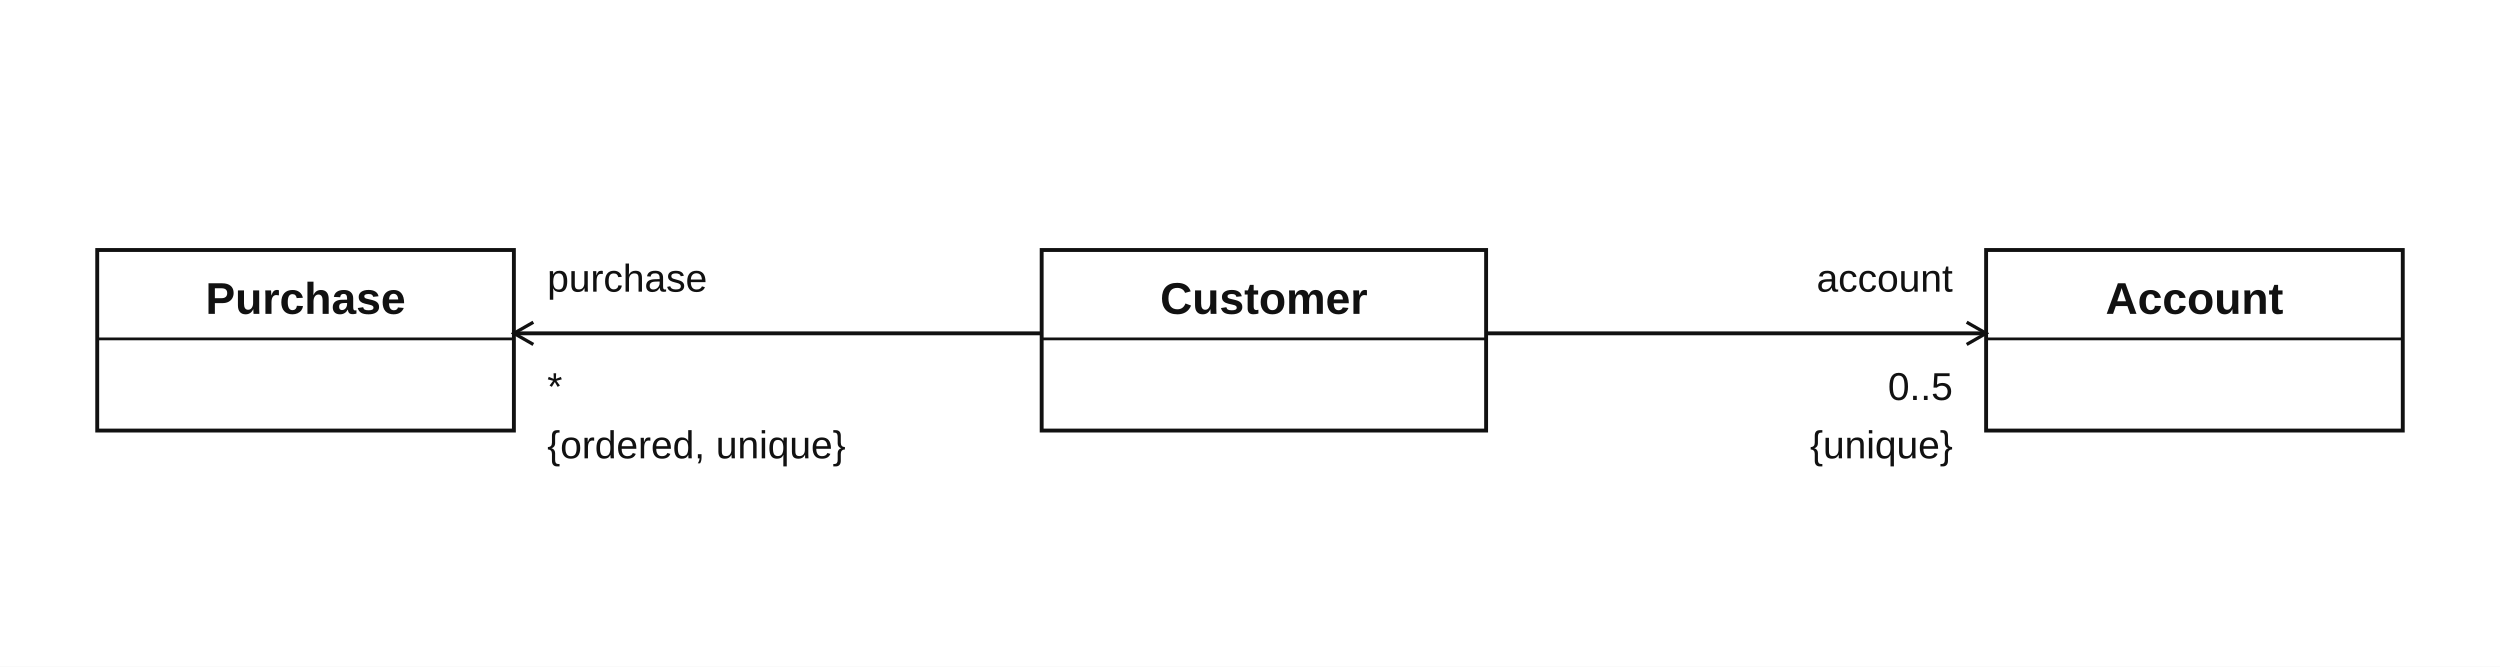
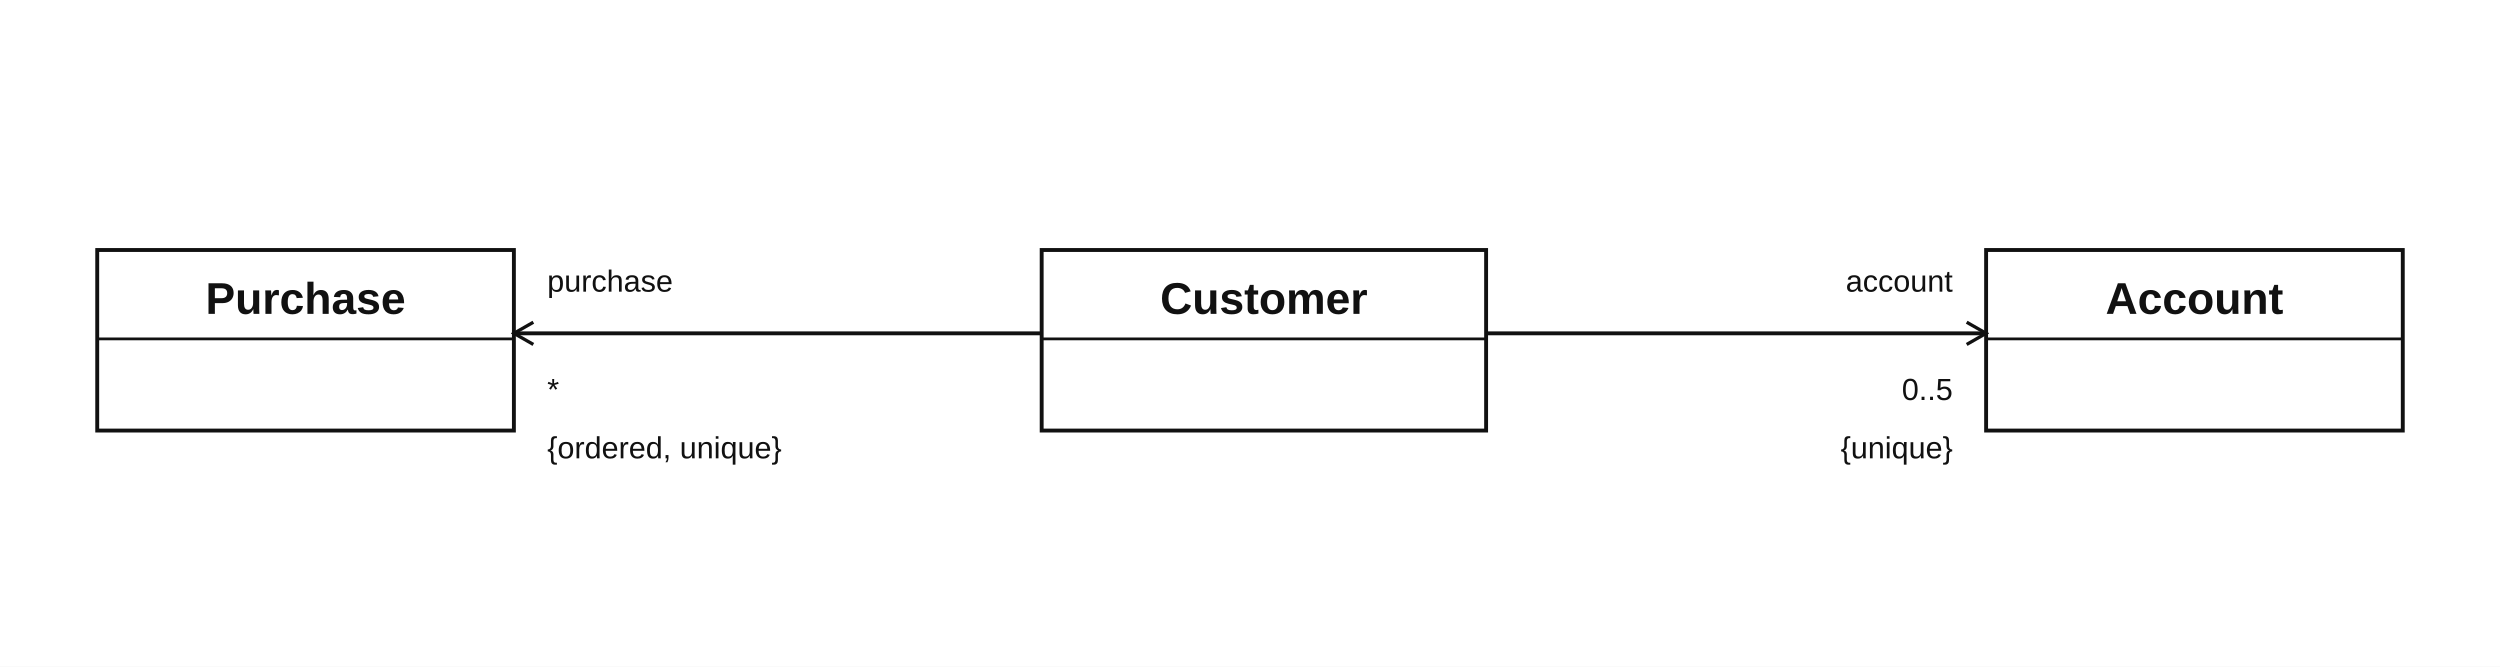
<svg xmlns="http://www.w3.org/2000/svg" width="900" height="240" viewBox="0 0 900 240" role="img" aria-labelledby="diagram-title diagram-description" data-figure="7.12">
  <defs>
    <marker id="generalization" markerWidth="15" markerHeight="16" refX="13" refY="8" orient="auto" markerUnits="userSpaceOnUse">
      <path d="M 1 1 L 13 8 L 1 15 Z" fill="#ffffff" stroke="#111111" stroke-width="1.4" />
    </marker>
    <marker id="navigation" markerWidth="9" markerHeight="10" refX="8" refY="5" orient="auto" markerUnits="userSpaceOnUse">
      <path d="M 1 1 L 8 5 L 1 9" fill="none" stroke="context-stroke" stroke-width="1.2" />
    </marker>
    <marker id="navigation-start" markerWidth="9" markerHeight="10" refX="8" refY="5" orient="auto-start-reverse" markerUnits="userSpaceOnUse">
      <path d="M 1 1 L 8 5 L 1 9" fill="none" stroke="context-stroke" stroke-width="1.2" />
    </marker>
    <style>.background, .class-box, .package-box, .note-box { fill: #ffffff; }
  .class-box, .package-box, .note-box, .association, .generalization-line,
  .class-divider, .example-association, .dependency-line, .note-link { stroke: #111111; stroke-width: 1.4; }
  .association, .generalization-line, .class-divider, .example-association,
  .dependency-line, .note-link { fill: none; }
  .class-divider { stroke-width: 1; }
  text { fill: #111111; font-family: Arial, Helvetica, sans-serif; font-size: 16px; }
  .class-name { font-weight: 700; }
  .abstract { font-style: italic; }
-   .attribute, .operation, .association-label, .example-label { font-size: 14px; }
+   .attribute, .operation { font-size: 14px; }
+   .association-end, .association-label, .example-association-group .example-label { font-size: 11px; }
  .end-dot, .composition { fill: #111111; }
  .dependency-line, .note-link { stroke-dasharray: 7 5; }
  .template-signature { stroke-dasharray: 4 3; }
  a { cursor: pointer; }
  a:hover .class-box, a:hover .note-box { fill: #eef3fb; stroke: #1e3a8a; }
  a:focus-visible { outline: none; }
  a:focus-visible .class-box, a:focus-visible .note-box { stroke: #7c3aed; stroke-width: 3; }
  .association, .example-association, .dependency-line { pointer-events: stroke; }
  .association-hitbox { fill: none; stroke: transparent; stroke-width: 12; pointer-events: stroke; }
  .association-group:hover .association, .example-association-group:hover .example-association,
  .dependency-group:hover .dependency-line { stroke: #1e3a8a; stroke-width: 2.2; }
  .association-group:hover text, .example-association-group:hover text,
  .dependency-group:hover text { fill: #1e3a8a; }
  .association-group:hover .end-dot, .association-group:hover .composition,
  .example-association-group:hover .end-dot { fill: #1e3a8a; }
  .association-end { cursor: help; }</style>
  </defs>
  <rect class="background" width="900" height="240" />
  <g class="class-node" data-classifier="Purchase">
    <rect class="class-box" x="35" y="90" width="150" height="65" />
    <line class="class-divider" x1="35" y1="122" x2="185" y2="122" />
    <text class="class-name" x="110.0" y="113" text-anchor="middle">Purchase</text>
  </g>
  <g class="class-node" data-classifier="Customer">
    <rect class="class-box" x="375" y="90" width="160" height="65" />
    <line class="class-divider" x1="375" y1="122" x2="535" y2="122" />
    <text class="class-name" x="455.0" y="113" text-anchor="middle">Customer</text>
  </g>
  <g class="class-node" data-classifier="Account">
    <rect class="class-box" x="715" y="90" width="150" height="65" />
    <line class="class-divider" x1="715" y1="122" x2="865" y2="122" />
    <text class="class-name" x="790.0" y="113" text-anchor="middle">Account</text>
  </g>
  <g class="example-association-group">
    <path class="example-association" d="M 375 120 H 185" marker-end="url(#navigation)" />
    <path class="association-hitbox" d="M 375 120 H 185" aria-hidden="true" />
    <text class="example-label" x="197" y="105">purchase</text>
    <text class="example-label" x="197" y="144">*</text>
    <text class="example-label" x="197" y="165">{ordered, unique}</text>
  </g>
  <g class="example-association-group">
    <path class="example-association" d="M 535 120 H 715" marker-end="url(#navigation)" />
    <path class="association-hitbox" d="M 535 120 H 715" aria-hidden="true" />
    <text class="example-label" x="703" y="105" text-anchor="end">account</text>
    <text class="example-label" x="703" y="165" text-anchor="end">{unique}</text>
    <text class="example-label" x="703" y="144" text-anchor="end">0..5</text>
  </g>
</svg>
